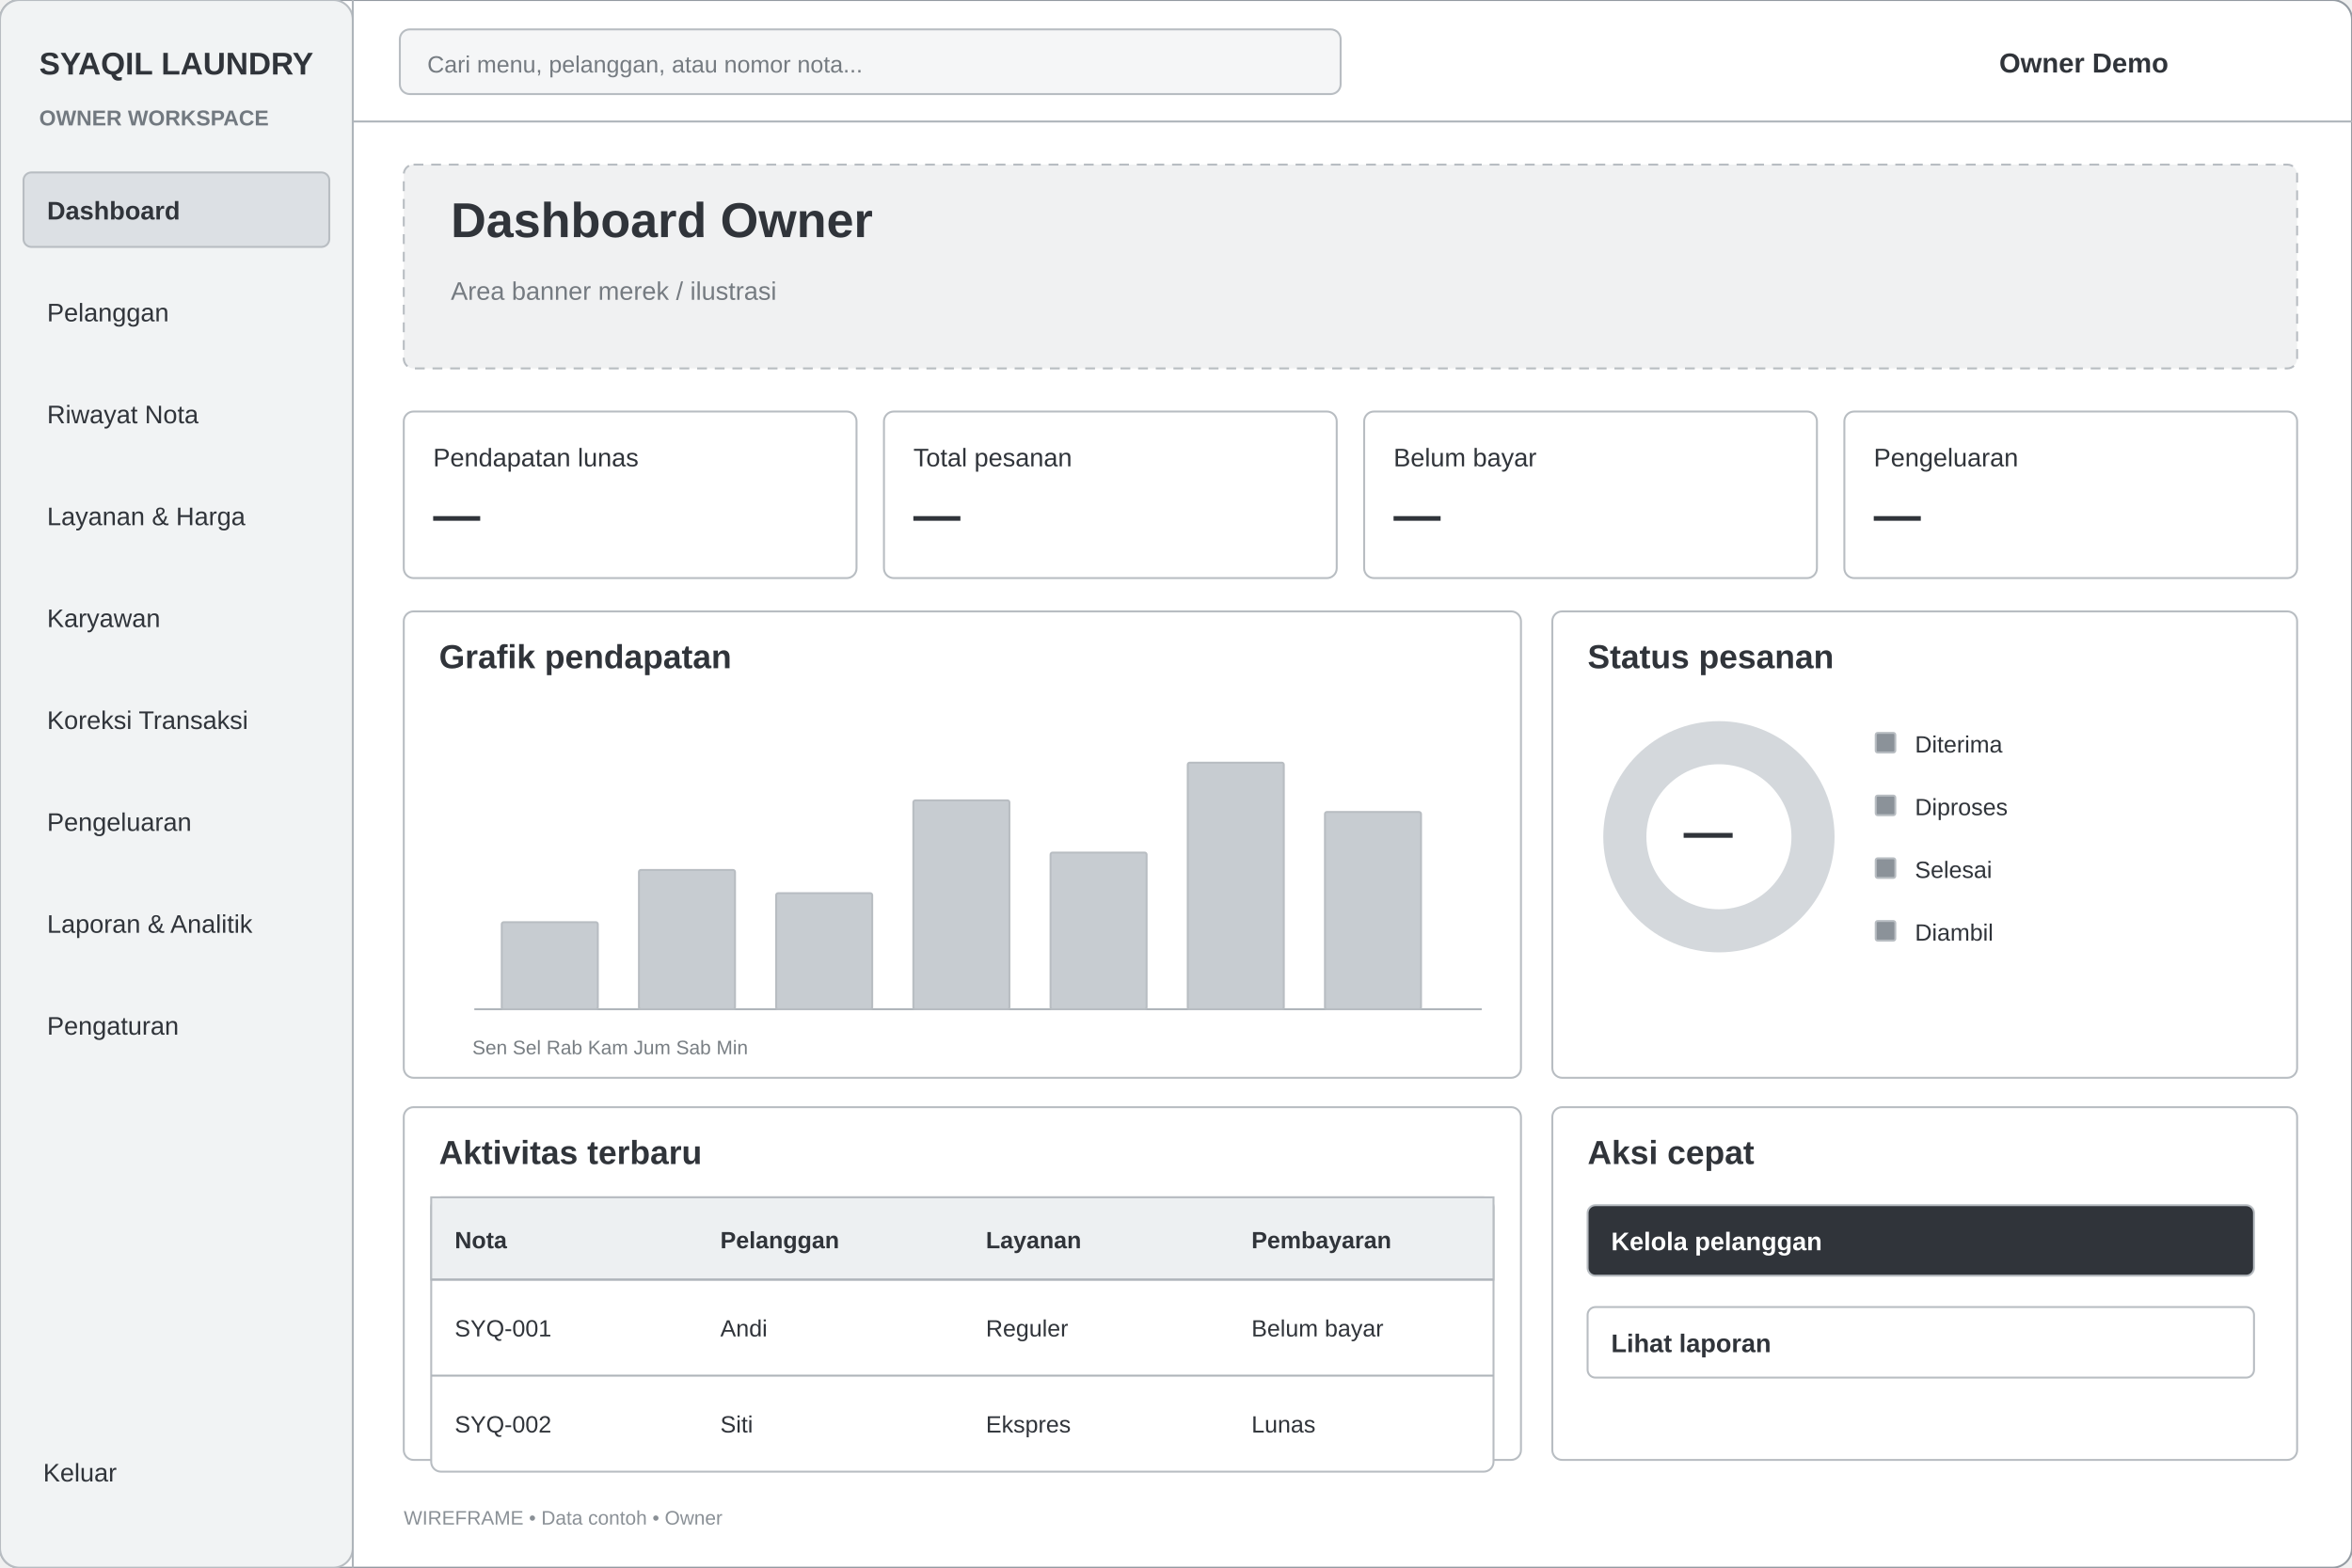
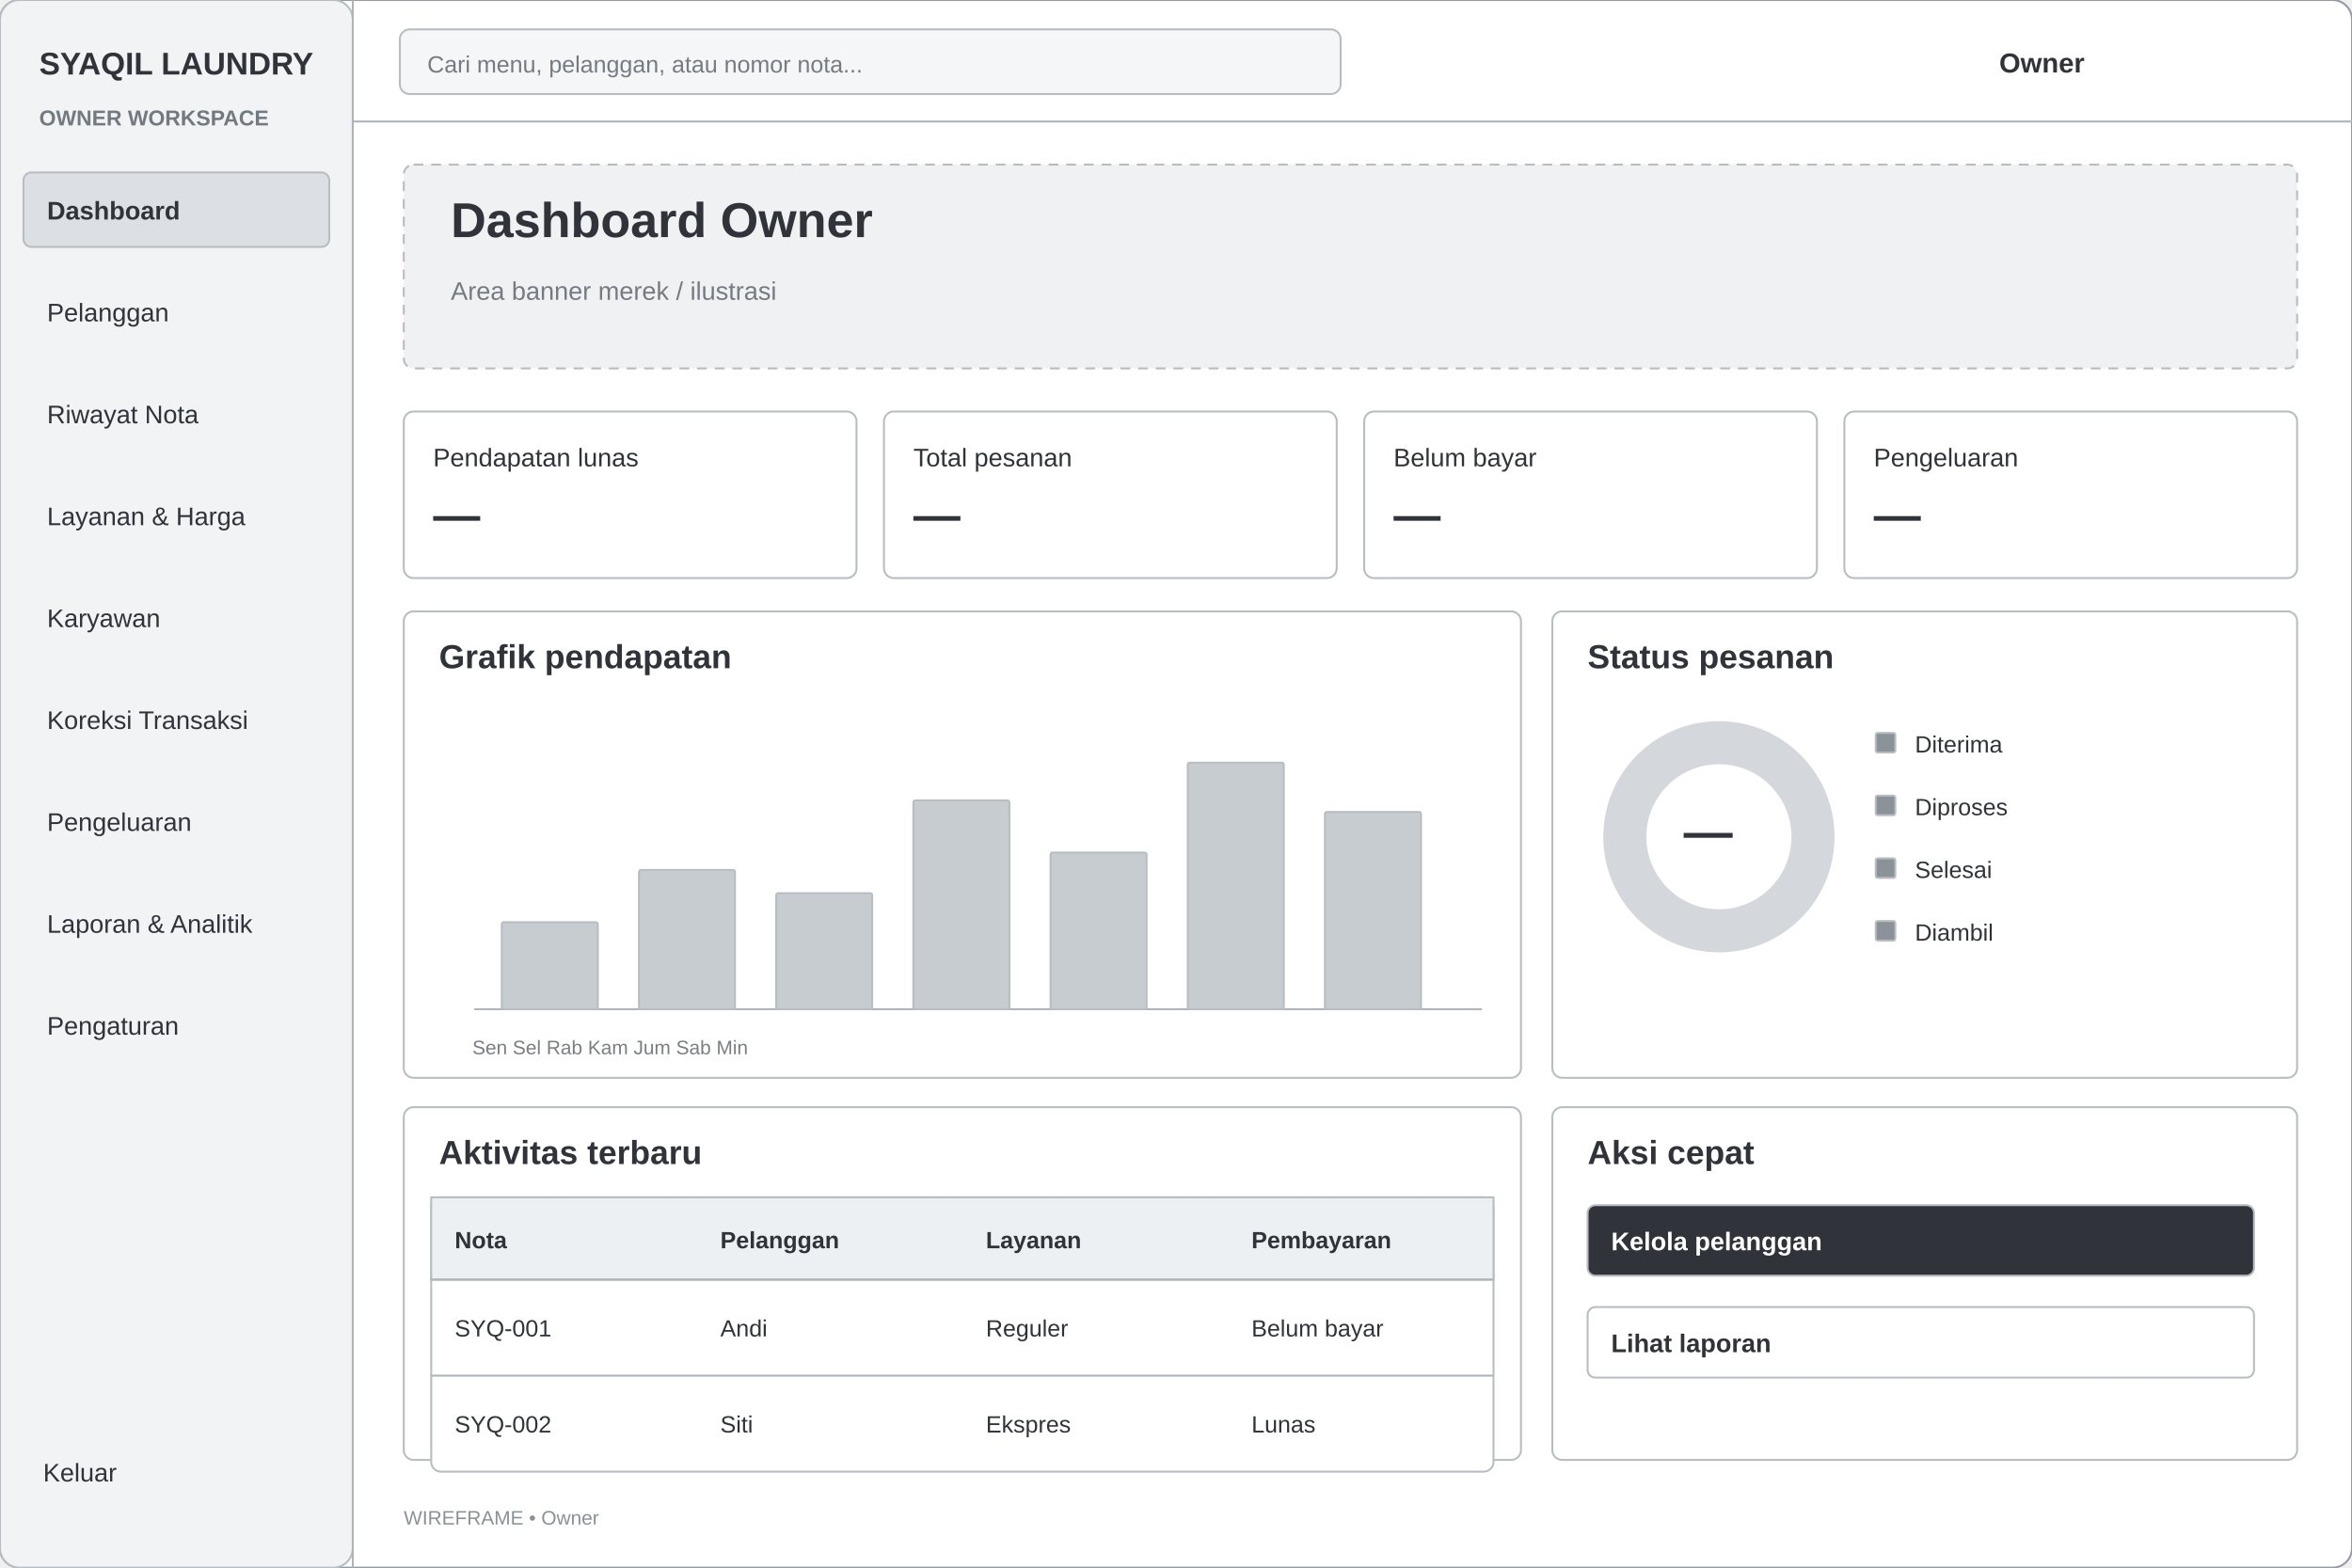
<svg xmlns="http://www.w3.org/2000/svg" width="1200" height="800" viewBox="0 0 1200 800">
  <rect x="0" y="0" width="1200" height="800" rx="10" fill="#fff" stroke="#949ba2" />
  <rect x="0" y="0" width="180" height="800" rx="10" fill="#f1f3f4" stroke="#b8bdc2" />
  <text x="20" y="38" font-family="Arial, sans-serif" font-size="16" font-weight="700" fill="#30343a">SYAQIL LAUNDRY</text>
  <text x="20" y="64" font-family="Arial, sans-serif" font-size="11" font-weight="700" fill="#727980">OWNER WORKSPACE</text>
  <rect x="12" y="88" width="156" height="38" rx="4" fill="#dce0e4" stroke="#b8bdc2" />
  <text x="24" y="112" font-family="Arial, sans-serif" font-size="13" font-weight="700" fill="#30343a">Dashboard</text>
  <text x="24" y="164" font-family="Arial, sans-serif" font-size="13" font-weight="400" fill="#30343a">Pelanggan</text>
  <text x="24" y="216" font-family="Arial, sans-serif" font-size="13" font-weight="400" fill="#30343a">Riwayat Nota</text>
  <text x="24" y="268" font-family="Arial, sans-serif" font-size="13" font-weight="400" fill="#30343a">Layanan &amp; Harga</text>
  <text x="24" y="320" font-family="Arial, sans-serif" font-size="13" font-weight="400" fill="#30343a">Karyawan</text>
  <text x="24" y="372" font-family="Arial, sans-serif" font-size="13" font-weight="400" fill="#30343a">Koreksi Transaksi</text>
  <text x="24" y="424" font-family="Arial, sans-serif" font-size="13" font-weight="400" fill="#30343a">Pengeluaran</text>
  <text x="24" y="476" font-family="Arial, sans-serif" font-size="13" font-weight="400" fill="#30343a">Laporan &amp; Analitik</text>
  <text x="24" y="528" font-family="Arial, sans-serif" font-size="13" font-weight="400" fill="#30343a">Pengaturan</text>
  <text x="22" y="756" font-family="Arial, sans-serif" font-size="13" font-weight="400" fill="#30343a">Keluar</text>
  <path d="M180 0 L180 800" fill="none" stroke="#aeb4ba" />
  <path d="M180 62 L1200 62" fill="none" stroke="#aeb4ba" />
  <rect x="204" y="15" width="480" height="33" rx="5" fill="#f5f6f7" stroke="#b8bdc2" />
  <text x="218" y="37" font-family="Arial, sans-serif" font-size="12" font-weight="400" fill="#757b81">Cari menu, pelanggan, atau nomor nota...</text>
-   <text x="1020" y="37" font-family="Arial, sans-serif" font-size="14" font-weight="700" fill="#30343a">Owner Demo</text>
+   <text x="1020" y="37" font-family="Arial, sans-serif" font-size="14" font-weight="700" fill="#30343a">Owner</text>
  <rect x="206" y="84" width="966" height="104" rx="5" fill="#f0f1f2" stroke="#b8bdc2" stroke-dasharray="5 4" />
  <text x="230" y="121" font-family="Arial, sans-serif" font-size="25" font-weight="700" fill="#30343a">Dashboard Owner</text>
  <text x="230" y="153" font-family="Arial, sans-serif" font-size="13" font-weight="400" fill="#757b81">Area banner merek / ilustrasi</text>
-   <text x="206" y="778" font-family="Arial, sans-serif" font-size="10" font-weight="400" fill="#8a9096">WIREFRAME • Data contoh • Owner</text>
+   <text x="206" y="778" font-family="Arial, sans-serif" font-size="10" font-weight="400" fill="#8a9096">WIREFRAME • Owner</text>
  <rect x="206.0" y="210" width="231.0" height="85" rx="5" fill="#fff" stroke="#b8bdc2" />
  <text x="221.0" y="238" font-family="Arial, sans-serif" font-size="13" font-weight="400" fill="#30343a">Pendapatan lunas</text>
  <text x="221.0" y="271" font-family="Arial, sans-serif" font-size="24" font-weight="700" fill="#30343a">—</text>
  <rect x="451.0" y="210" width="231.0" height="85" rx="5" fill="#fff" stroke="#b8bdc2" />
  <text x="466.0" y="238" font-family="Arial, sans-serif" font-size="13" font-weight="400" fill="#30343a">Total pesanan</text>
  <text x="466.0" y="271" font-family="Arial, sans-serif" font-size="24" font-weight="700" fill="#30343a">—</text>
  <rect x="696.0" y="210" width="231.0" height="85" rx="5" fill="#fff" stroke="#b8bdc2" />
  <text x="711.0" y="238" font-family="Arial, sans-serif" font-size="13" font-weight="400" fill="#30343a">Belum bayar</text>
  <text x="711.0" y="271" font-family="Arial, sans-serif" font-size="24" font-weight="700" fill="#30343a">—</text>
  <rect x="941.0" y="210" width="231.0" height="85" rx="5" fill="#fff" stroke="#b8bdc2" />
  <text x="956.0" y="238" font-family="Arial, sans-serif" font-size="13" font-weight="400" fill="#30343a">Pengeluaran</text>
  <text x="956.0" y="271" font-family="Arial, sans-serif" font-size="24" font-weight="700" fill="#30343a">—</text>
  <rect x="206" y="312" width="570" height="238" rx="5" fill="#fff" stroke="#b8bdc2" />
  <text x="224" y="341" font-family="Arial, sans-serif" font-size="17" font-weight="700" fill="#30343a">Grafik pendapatan</text>
  <path d="M242 515 L756 515" fill="none" stroke="#aeb4ba" />
  <rect x="256.0" y="470.6" width="49.0" height="44.4" rx="1" fill="#c7ccd1" stroke="#b8bdc2" />
  <rect x="326.0" y="443.96" width="49.0" height="71.04" rx="1" fill="#c7ccd1" stroke="#b8bdc2" />
  <rect x="396.0" y="455.8" width="49.0" height="59.2" rx="1" fill="#c7ccd1" stroke="#b8bdc2" />
  <rect x="466.0" y="408.44" width="49.0" height="106.56" rx="1" fill="#c7ccd1" stroke="#b8bdc2" />
  <rect x="536.0" y="435.08" width="49.0" height="79.92" rx="1" fill="#c7ccd1" stroke="#b8bdc2" />
  <rect x="606.0" y="389.2" width="49.0" height="125.8" rx="1" fill="#c7ccd1" stroke="#b8bdc2" />
  <rect x="676.0" y="414.36" width="49.0" height="100.64" rx="1" fill="#c7ccd1" stroke="#b8bdc2" />
  <text x="241" y="538" font-family="Arial, sans-serif" font-size="10" font-weight="400" fill="#787e83">Sen      Sel      Rab      Kam      Jum      Sab      Min</text>
  <rect x="792" y="312" width="380" height="238" rx="5" fill="#fff" stroke="#b8bdc2" />
  <text x="810" y="341" font-family="Arial, sans-serif" font-size="17" font-weight="700" fill="#30343a">Status pesanan</text>
  <circle cx="877" cy="427" r="48" fill="none" stroke="#d4d8dc" stroke-width="22" />
  <text x="859" y="433" font-family="Arial, sans-serif" font-size="25" font-weight="700" fill="#30343a">—</text>
  <rect x="957" y="374" width="10" height="10" rx="1" fill="#8b9299" stroke="#b8bdc2" />
  <text x="977" y="384" font-family="Arial, sans-serif" font-size="12" font-weight="400" fill="#30343a">Diterima</text>
  <rect x="957" y="406" width="10" height="10" rx="1" fill="#8b9299" stroke="#b8bdc2" />
  <text x="977" y="416" font-family="Arial, sans-serif" font-size="12" font-weight="400" fill="#30343a">Diproses</text>
  <rect x="957" y="438" width="10" height="10" rx="1" fill="#8b9299" stroke="#b8bdc2" />
  <text x="977" y="448" font-family="Arial, sans-serif" font-size="12" font-weight="400" fill="#30343a">Selesai</text>
  <rect x="957" y="470" width="10" height="10" rx="1" fill="#8b9299" stroke="#b8bdc2" />
  <text x="977" y="480" font-family="Arial, sans-serif" font-size="12" font-weight="400" fill="#30343a">Diambil</text>
  <rect x="206" y="565" width="570" height="180" rx="5" fill="#fff" stroke="#b8bdc2" />
  <text x="224" y="594" font-family="Arial, sans-serif" font-size="17" font-weight="700" fill="#30343a">Aktivitas terbaru</text>
  <rect x="220" y="611" width="542" height="140" rx="5" fill="#fff" stroke="#b8bdc2" />
  <rect x="220" y="611" width="542" height="42" rx="0" fill="#edf0f2" stroke="#b8bdc2" />
  <text x="232" y="637" font-family="Arial, sans-serif" font-size="12" font-weight="700" fill="#30343a">Nota</text>
  <text x="367.5" y="637" font-family="Arial, sans-serif" font-size="12" font-weight="700" fill="#30343a">Pelanggan</text>
  <text x="503.0" y="637" font-family="Arial, sans-serif" font-size="12" font-weight="700" fill="#30343a">Layanan</text>
  <text x="638.5" y="637" font-family="Arial, sans-serif" font-size="12" font-weight="700" fill="#30343a">Pembayaran</text>
  <path d="M220 653 L762 653" fill="none" stroke="#aeb4ba" />
  <text x="232" y="682" font-family="Arial, sans-serif" font-size="12" font-weight="400" fill="#30343a">SYQ-001</text>
  <text x="367.5" y="682" font-family="Arial, sans-serif" font-size="12" font-weight="400" fill="#30343a">Andi</text>
  <text x="503.0" y="682" font-family="Arial, sans-serif" font-size="12" font-weight="400" fill="#30343a">Reguler</text>
  <text x="638.5" y="682" font-family="Arial, sans-serif" font-size="12" font-weight="400" fill="#30343a">Belum bayar</text>
  <path d="M220 702 L762 702" fill="none" stroke="#aeb4ba" />
  <text x="232" y="731" font-family="Arial, sans-serif" font-size="12" font-weight="400" fill="#30343a">SYQ-002</text>
  <text x="367.5" y="731" font-family="Arial, sans-serif" font-size="12" font-weight="400" fill="#30343a">Siti</text>
  <text x="503.0" y="731" font-family="Arial, sans-serif" font-size="12" font-weight="400" fill="#30343a">Ekspres</text>
  <text x="638.5" y="731" font-family="Arial, sans-serif" font-size="12" font-weight="400" fill="#30343a">Lunas</text>
  <rect x="792" y="565" width="380" height="180" rx="5" fill="#fff" stroke="#b8bdc2" />
  <text x="810" y="594" font-family="Arial, sans-serif" font-size="17" font-weight="700" fill="#30343a">Aksi cepat</text>
  <rect x="810" y="615" width="340" height="36" rx="4" fill="#30343a" stroke="#b8bdc2" />
  <text x="822" y="638" font-family="Arial, sans-serif" font-size="13" font-weight="700" fill="#fff">Kelola pelanggan</text>
  <rect x="810" y="667" width="340" height="36" rx="4" fill="#fff" stroke="#b8bdc2" />
  <text x="822" y="690" font-family="Arial, sans-serif" font-size="13" font-weight="700" fill="#30343a">Lihat laporan</text>
</svg>
